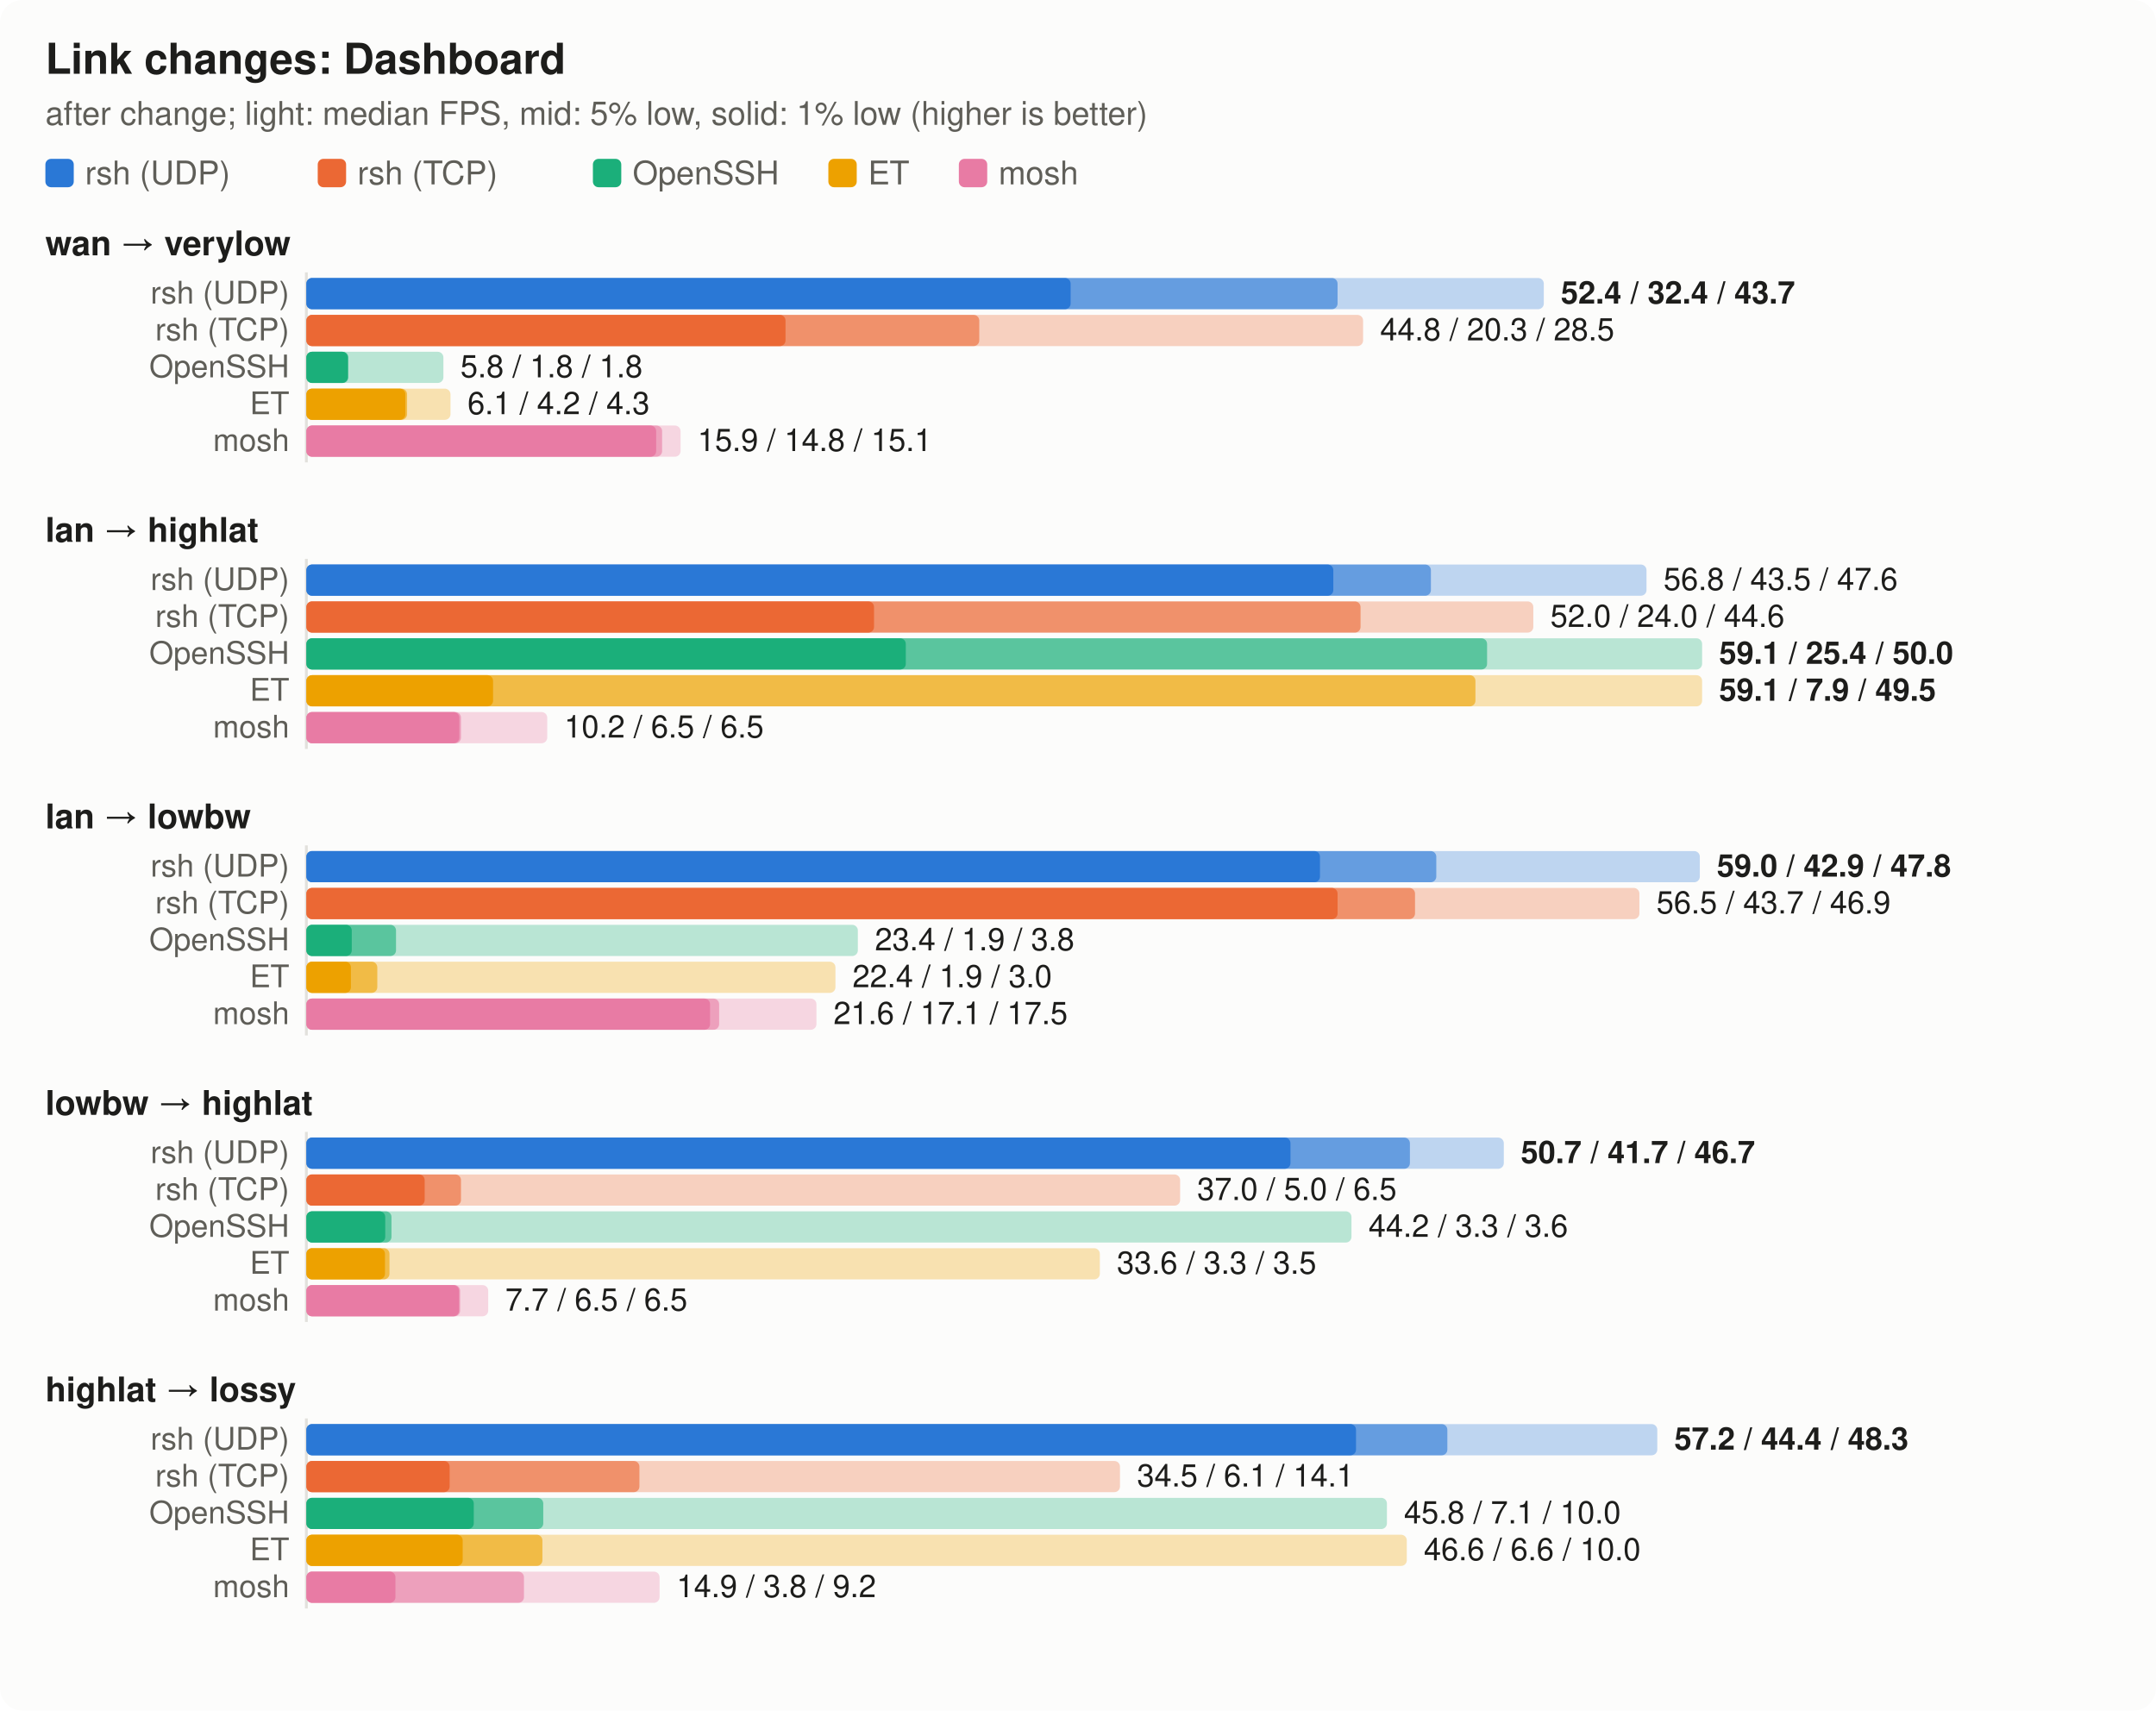
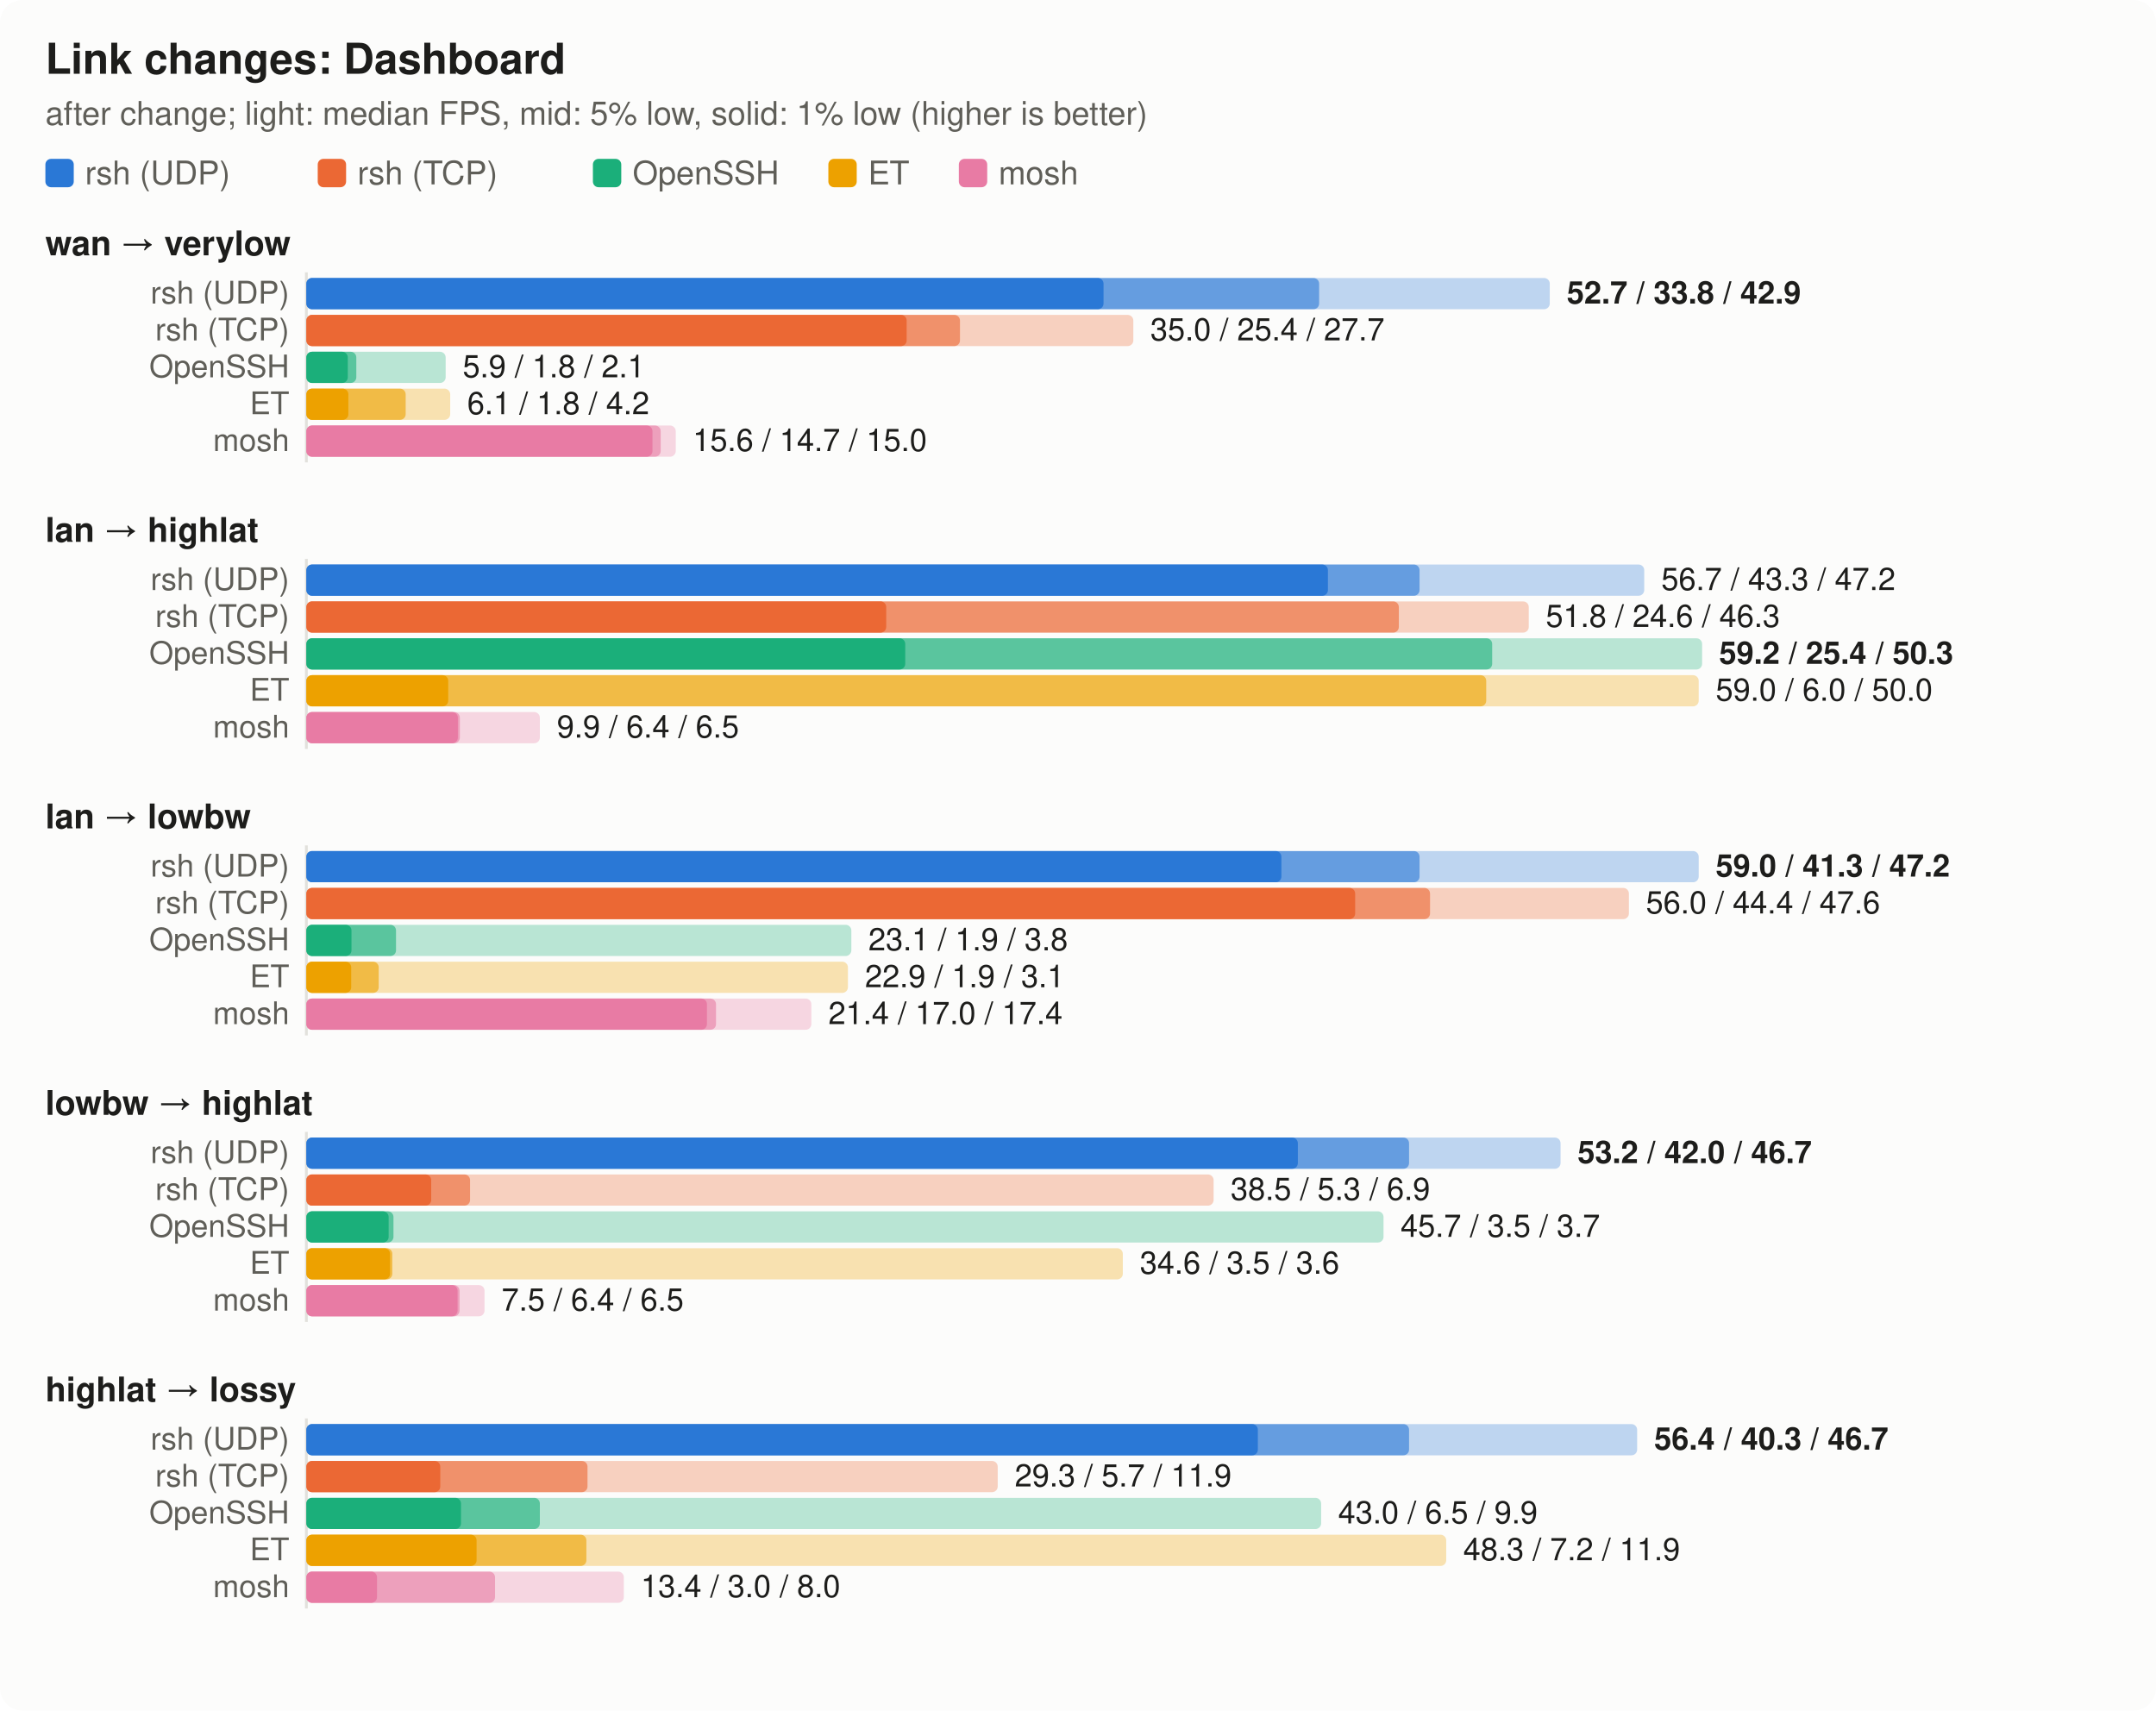
<svg xmlns="http://www.w3.org/2000/svg" width="760" height="603" viewBox="0 0 760 603" role="img" aria-label="Link changes: Dashboard">
  <style>svg{font-family:-apple-system,BlinkMacSystemFont,'Segoe UI',Helvetica,Arial,sans-serif}.bg{fill:#fcfcfb}.t1{fill:#1d1d1b}.t2{fill:#5f5e58}.axis{stroke:#e2e1dc}.s-rsh{fill:#2a78d6}.s-rsh_tcp{fill:#eb6834}.s-ssh{fill:#1baf7a}.s-et{fill:#eda100}.s-mosh{fill:#e87ba4}@media (prefers-color-scheme:dark){.bg{fill:#1a1a19}.t1{fill:#f0efec}.t2{fill:#c3c2b7}.axis{stroke:#3a3a37}.s-rsh{fill:#3987e5}.s-rsh_tcp{fill:#d95926}.s-ssh{fill:#199e70}.s-et{fill:#c98500}.s-mosh{fill:#d55181}}</style>
  <rect class="bg" width="100%" height="100%" rx="8" />
  <text class="t1" x="16" y="26" font-size="15" font-weight="600">Link changes: Dashboard</text>
  <text class="t2" x="16" y="44" font-size="11.5">after change; light: median FPS, mid: 5% low, solid: 1% low (higher is better)</text>
  <rect class="s-rsh" x="16" y="56" width="10" height="10" rx="2" />
  <text class="t2" x="30" y="65" font-size="11.5">rsh (UDP)</text>
  <rect class="s-rsh_tcp" x="112" y="56" width="10" height="10" rx="2" />
  <text class="t2" x="126" y="65" font-size="11.5">rsh (TCP)</text>
  <rect class="s-ssh" x="209" y="56" width="10" height="10" rx="2" />
  <text class="t2" x="223" y="65" font-size="11.5">OpenSSH</text>
  <rect class="s-et" x="292" y="56" width="10" height="10" rx="2" />
  <text class="t2" x="306" y="65" font-size="11.5">ET</text>
  <rect class="s-mosh" x="338" y="56" width="10" height="10" rx="2" />
  <text class="t2" x="352" y="65" font-size="11.5">mosh</text>
  <text class="t1" x="16" y="90" font-size="12" font-weight="600">wan → verylow</text>
  <line class="axis" x1="108" y1="96" x2="108" y2="163" stroke-width="1" />
  <text class="t2" x="102" y="107" font-size="11" text-anchor="end">rsh (UDP)</text>
-   <rect class="s-rsh" x="108" y="98" width="436.2" height="11" rx="2" opacity="0.3" />
-   <rect class="s-rsh" x="108" y="98" width="363.5" height="11" rx="2" opacity="0.6" />
-   <rect class="s-rsh" x="108" y="98" width="269.4" height="11" rx="2" />
-   <text class="t1" x="550.2" y="107" font-size="11" font-weight="600">52.4 / 32.4 / 43.7</text>
+   <rect class="s-rsh" x="108" y="98" width="438.3" height="11" rx="2" opacity="0.3" />
+   <rect class="s-rsh" x="108" y="98" width="357.0" height="11" rx="2" opacity="0.6" />
+   <rect class="s-rsh" x="108" y="98" width="281.0" height="11" rx="2" />
+   <text class="t1" x="552.3" y="107" font-size="11" font-weight="600">52.7 / 33.8 / 42.9</text>
  <text class="t2" x="102" y="120" font-size="11" text-anchor="end">rsh (TCP)</text>
-   <rect class="s-rsh_tcp" x="108" y="111" width="372.5" height="11" rx="2" opacity="0.3" />
-   <rect class="s-rsh_tcp" x="108" y="111" width="237.2" height="11" rx="2" opacity="0.6" />
-   <rect class="s-rsh_tcp" x="108" y="111" width="168.9" height="11" rx="2" />
-   <text class="t1" x="486.5" y="120" font-size="11">44.8 / 20.3 / 28.5</text>
+   <rect class="s-rsh_tcp" x="108" y="111" width="291.5" height="11" rx="2" opacity="0.3" />
+   <rect class="s-rsh_tcp" x="108" y="111" width="230.4" height="11" rx="2" opacity="0.6" />
+   <rect class="s-rsh_tcp" x="108" y="111" width="211.6" height="11" rx="2" />
+   <text class="t1" x="405.5" y="120" font-size="11">35.0 / 25.4 / 27.7</text>
  <text class="t2" x="102" y="133" font-size="11" text-anchor="end">OpenSSH</text>
-   <rect class="s-ssh" x="108" y="124" width="48.3" height="11" rx="2" opacity="0.3" />
-   <rect class="s-ssh" x="108" y="124" width="14.8" height="11" rx="2" opacity="0.6" />
+   <rect class="s-ssh" x="108" y="124" width="49.1" height="11" rx="2" opacity="0.3" />
+   <rect class="s-ssh" x="108" y="124" width="17.6" height="11" rx="2" opacity="0.6" />
  <rect class="s-ssh" x="108" y="124" width="14.6" height="11" rx="2" />
-   <text class="t1" x="162.3" y="133" font-size="11">5.8 / 1.8 / 1.8</text>
+   <text class="t1" x="163.1" y="133" font-size="11">5.9 / 1.8 / 2.1</text>
  <text class="t2" x="102" y="146" font-size="11" text-anchor="end">ET</text>
-   <rect class="s-et" x="108" y="137" width="50.8" height="11" rx="2" opacity="0.3" />
-   <rect class="s-et" x="108" y="137" width="35.5" height="11" rx="2" opacity="0.6" />
-   <rect class="s-et" x="108" y="137" width="34.9" height="11" rx="2" />
-   <text class="t1" x="164.8" y="146" font-size="11">6.1 / 4.2 / 4.3</text>
+   <rect class="s-et" x="108" y="137" width="50.7" height="11" rx="2" opacity="0.3" />
+   <rect class="s-et" x="108" y="137" width="35.0" height="11" rx="2" opacity="0.6" />
+   <rect class="s-et" x="108" y="137" width="14.8" height="11" rx="2" />
+   <text class="t1" x="164.7" y="146" font-size="11">6.1 / 1.8 / 4.2</text>
  <text class="t2" x="102" y="159" font-size="11" text-anchor="end">mosh</text>
-   <rect class="s-mosh" x="108" y="150" width="131.9" height="11" rx="2" opacity="0.3" />
-   <rect class="s-mosh" x="108" y="150" width="125.4" height="11" rx="2" opacity="0.6" />
-   <rect class="s-mosh" x="108" y="150" width="123.3" height="11" rx="2" />
-   <text class="t1" x="245.9" y="159" font-size="11">15.9 / 14.8 / 15.1</text>
+   <rect class="s-mosh" x="108" y="150" width="130.2" height="11" rx="2" opacity="0.3" />
+   <rect class="s-mosh" x="108" y="150" width="124.9" height="11" rx="2" opacity="0.6" />
+   <rect class="s-mosh" x="108" y="150" width="122.0" height="11" rx="2" />
+   <text class="t1" x="244.2" y="159" font-size="11">15.6 / 14.7 / 15.0</text>
  <text class="t1" x="16" y="191" font-size="12" font-weight="600">lan → highlat</text>
  <line class="axis" x1="108" y1="197" x2="108" y2="264" stroke-width="1" />
  <text class="t2" x="102" y="208" font-size="11" text-anchor="end">rsh (UDP)</text>
-   <rect class="s-rsh" x="108" y="199" width="472.4" height="11" rx="2" opacity="0.3" />
-   <rect class="s-rsh" x="108" y="199" width="396.4" height="11" rx="2" opacity="0.6" />
-   <rect class="s-rsh" x="108" y="199" width="362.0" height="11" rx="2" />
-   <text class="t1" x="586.4" y="208" font-size="11">56.8 / 43.5 / 47.6</text>
+   <rect class="s-rsh" x="108" y="199" width="471.6" height="11" rx="2" opacity="0.3" />
+   <rect class="s-rsh" x="108" y="199" width="392.4" height="11" rx="2" opacity="0.6" />
+   <rect class="s-rsh" x="108" y="199" width="360.1" height="11" rx="2" />
+   <text class="t1" x="585.6" y="208" font-size="11">56.7 / 43.3 / 47.2</text>
  <text class="t2" x="102" y="221" font-size="11" text-anchor="end">rsh (TCP)</text>
-   <rect class="s-rsh_tcp" x="108" y="212" width="432.5" height="11" rx="2" opacity="0.3" />
-   <rect class="s-rsh_tcp" x="108" y="212" width="371.6" height="11" rx="2" opacity="0.6" />
-   <rect class="s-rsh_tcp" x="108" y="212" width="200.1" height="11" rx="2" />
-   <text class="t1" x="546.5" y="221" font-size="11">52.0 / 24.0 / 44.6</text>
+   <rect class="s-rsh_tcp" x="108" y="212" width="430.9" height="11" rx="2" opacity="0.3" />
+   <rect class="s-rsh_tcp" x="108" y="212" width="385.1" height="11" rx="2" opacity="0.6" />
+   <rect class="s-rsh_tcp" x="108" y="212" width="204.4" height="11" rx="2" />
+   <text class="t1" x="544.9" y="221" font-size="11">51.8 / 24.6 / 46.3</text>
  <text class="t2" x="102" y="234" font-size="11" text-anchor="end">OpenSSH</text>
  <rect class="s-ssh" x="108" y="225" width="492.0" height="11" rx="2" opacity="0.3" />
-   <rect class="s-ssh" x="108" y="225" width="416.2" height="11" rx="2" opacity="0.6" />
-   <rect class="s-ssh" x="108" y="225" width="211.3" height="11" rx="2" />
-   <text class="t1" x="606.0" y="234" font-size="11" font-weight="600">59.1 / 25.4 / 50.0</text>
+   <rect class="s-ssh" x="108" y="225" width="418.0" height="11" rx="2" opacity="0.6" />
+   <rect class="s-ssh" x="108" y="225" width="211.1" height="11" rx="2" />
+   <text class="t1" x="606.0" y="234" font-size="11" font-weight="600">59.2 / 25.4 / 50.3</text>
  <text class="t2" x="102" y="247" font-size="11" text-anchor="end">ET</text>
-   <rect class="s-et" x="108" y="238" width="492.0" height="11" rx="2" opacity="0.3" />
-   <rect class="s-et" x="108" y="238" width="412.1" height="11" rx="2" opacity="0.6" />
-   <rect class="s-et" x="108" y="238" width="65.8" height="11" rx="2" />
-   <text class="t1" x="606.0" y="247" font-size="11" font-weight="600">59.1 / 7.9 / 49.5</text>
+   <rect class="s-et" x="108" y="238" width="490.8" height="11" rx="2" opacity="0.3" />
+   <rect class="s-et" x="108" y="238" width="415.9" height="11" rx="2" opacity="0.6" />
+   <rect class="s-et" x="108" y="238" width="50.0" height="11" rx="2" />
+   <text class="t1" x="604.8" y="247" font-size="11">59.0 / 6.0 / 50.0</text>
  <text class="t2" x="102" y="260" font-size="11" text-anchor="end">mosh</text>
-   <rect class="s-mosh" x="108" y="251" width="84.9" height="11" rx="2" opacity="0.3" />
-   <rect class="s-mosh" x="108" y="251" width="54.5" height="11" rx="2" opacity="0.6" />
-   <rect class="s-mosh" x="108" y="251" width="53.9" height="11" rx="2" />
-   <text class="t1" x="198.9" y="260" font-size="11">10.2 / 6.5 / 6.5</text>
+   <rect class="s-mosh" x="108" y="251" width="82.3" height="11" rx="2" opacity="0.3" />
+   <rect class="s-mosh" x="108" y="251" width="54.1" height="11" rx="2" opacity="0.6" />
+   <rect class="s-mosh" x="108" y="251" width="53.4" height="11" rx="2" />
+   <text class="t1" x="196.3" y="260" font-size="11">9.9 / 6.4 / 6.5</text>
  <text class="t1" x="16" y="292" font-size="12" font-weight="600">lan → lowbw</text>
  <line class="axis" x1="108" y1="298" x2="108" y2="365" stroke-width="1" />
  <text class="t2" x="102" y="309" font-size="11" text-anchor="end">rsh (UDP)</text>
-   <rect class="s-rsh" x="108" y="300" width="491.2" height="11" rx="2" opacity="0.3" />
-   <rect class="s-rsh" x="108" y="300" width="398.3" height="11" rx="2" opacity="0.6" />
-   <rect class="s-rsh" x="108" y="300" width="357.3" height="11" rx="2" />
-   <text class="t1" x="605.2" y="309" font-size="11" font-weight="600">59.0 / 42.9 / 47.8</text>
+   <rect class="s-rsh" x="108" y="300" width="490.8" height="11" rx="2" opacity="0.3" />
+   <rect class="s-rsh" x="108" y="300" width="392.4" height="11" rx="2" opacity="0.6" />
+   <rect class="s-rsh" x="108" y="300" width="343.7" height="11" rx="2" />
+   <text class="t1" x="604.8" y="309" font-size="11" font-weight="600">59.0 / 41.3 / 47.2</text>
  <text class="t2" x="102" y="322" font-size="11" text-anchor="end">rsh (TCP)</text>
-   <rect class="s-rsh_tcp" x="108" y="313" width="469.9" height="11" rx="2" opacity="0.3" />
-   <rect class="s-rsh_tcp" x="108" y="313" width="390.8" height="11" rx="2" opacity="0.6" />
-   <rect class="s-rsh_tcp" x="108" y="313" width="363.5" height="11" rx="2" />
-   <text class="t1" x="583.9" y="322" font-size="11">56.5 / 43.7 / 46.9</text>
+   <rect class="s-rsh_tcp" x="108" y="313" width="466.2" height="11" rx="2" opacity="0.3" />
+   <rect class="s-rsh_tcp" x="108" y="313" width="396.1" height="11" rx="2" opacity="0.6" />
+   <rect class="s-rsh_tcp" x="108" y="313" width="369.7" height="11" rx="2" />
+   <text class="t1" x="580.2" y="322" font-size="11">56.0 / 44.4 / 47.6</text>
  <text class="t2" x="102" y="335" font-size="11" text-anchor="end">OpenSSH</text>
-   <rect class="s-ssh" x="108" y="326" width="194.4" height="11" rx="2" opacity="0.3" />
+   <rect class="s-ssh" x="108" y="326" width="192.1" height="11" rx="2" opacity="0.3" />
  <rect class="s-ssh" x="108" y="326" width="31.6" height="11" rx="2" opacity="0.6" />
-   <rect class="s-ssh" x="108" y="326" width="16.0" height="11" rx="2" />
-   <text class="t1" x="308.4" y="335" font-size="11">23.4 / 1.9 / 3.8</text>
+   <rect class="s-ssh" x="108" y="326" width="15.9" height="11" rx="2" />
+   <text class="t1" x="306.1" y="335" font-size="11">23.1 / 1.9 / 3.8</text>
  <text class="t2" x="102" y="348" font-size="11" text-anchor="end">ET</text>
-   <rect class="s-et" x="108" y="339" width="186.5" height="11" rx="2" opacity="0.3" />
-   <rect class="s-et" x="108" y="339" width="25.0" height="11" rx="2" opacity="0.6" />
-   <rect class="s-et" x="108" y="339" width="15.7" height="11" rx="2" />
-   <text class="t1" x="300.5" y="348" font-size="11">22.4 / 1.9 / 3.0</text>
+   <rect class="s-et" x="108" y="339" width="190.9" height="11" rx="2" opacity="0.3" />
+   <rect class="s-et" x="108" y="339" width="25.5" height="11" rx="2" opacity="0.6" />
+   <rect class="s-et" x="108" y="339" width="15.8" height="11" rx="2" />
+   <text class="t1" x="304.9" y="348" font-size="11">22.9 / 1.9 / 3.1</text>
  <text class="t2" x="102" y="361" font-size="11" text-anchor="end">mosh</text>
-   <rect class="s-mosh" x="108" y="352" width="179.8" height="11" rx="2" opacity="0.3" />
-   <rect class="s-mosh" x="108" y="352" width="145.5" height="11" rx="2" opacity="0.6" />
-   <rect class="s-mosh" x="108" y="352" width="142.3" height="11" rx="2" />
-   <text class="t1" x="293.8" y="361" font-size="11">21.6 / 17.1 / 17.5</text>
+   <rect class="s-mosh" x="108" y="352" width="178.0" height="11" rx="2" opacity="0.3" />
+   <rect class="s-mosh" x="108" y="352" width="144.4" height="11" rx="2" opacity="0.6" />
+   <rect class="s-mosh" x="108" y="352" width="141.2" height="11" rx="2" />
+   <text class="t1" x="292.0" y="361" font-size="11">21.4 / 17.0 / 17.4</text>
  <text class="t1" x="16" y="393" font-size="12" font-weight="600">lowbw → highlat</text>
  <line class="axis" x1="108" y1="399" x2="108" y2="466" stroke-width="1" />
  <text class="t2" x="102" y="410" font-size="11" text-anchor="end">rsh (UDP)</text>
-   <rect class="s-rsh" x="108" y="401" width="422.1" height="11" rx="2" opacity="0.3" />
-   <rect class="s-rsh" x="108" y="401" width="389.0" height="11" rx="2" opacity="0.6" />
-   <rect class="s-rsh" x="108" y="401" width="346.9" height="11" rx="2" />
-   <text class="t1" x="536.1" y="410" font-size="11" font-weight="600">50.7 / 41.7 / 46.7</text>
+   <rect class="s-rsh" x="108" y="401" width="442.1" height="11" rx="2" opacity="0.3" />
+   <rect class="s-rsh" x="108" y="401" width="388.7" height="11" rx="2" opacity="0.6" />
+   <rect class="s-rsh" x="108" y="401" width="349.5" height="11" rx="2" />
+   <text class="t1" x="556.1" y="410" font-size="11" font-weight="600">53.2 / 42.0 / 46.7</text>
  <text class="t2" x="102" y="423" font-size="11" text-anchor="end">rsh (TCP)</text>
-   <rect class="s-rsh_tcp" x="108" y="414" width="308.0" height="11" rx="2" opacity="0.3" />
-   <rect class="s-rsh_tcp" x="108" y="414" width="54.5" height="11" rx="2" opacity="0.6" />
-   <rect class="s-rsh_tcp" x="108" y="414" width="41.7" height="11" rx="2" />
-   <text class="t1" x="422.0" y="423" font-size="11">37.0 / 5.0 / 6.5</text>
+   <rect class="s-rsh_tcp" x="108" y="414" width="319.8" height="11" rx="2" opacity="0.3" />
+   <rect class="s-rsh_tcp" x="108" y="414" width="57.7" height="11" rx="2" opacity="0.6" />
+   <rect class="s-rsh_tcp" x="108" y="414" width="44.0" height="11" rx="2" />
+   <text class="t1" x="433.8" y="423" font-size="11">38.5 / 5.3 / 6.9</text>
  <text class="t2" x="102" y="436" font-size="11" text-anchor="end">OpenSSH</text>
-   <rect class="s-ssh" x="108" y="427" width="368.4" height="11" rx="2" opacity="0.3" />
-   <rect class="s-ssh" x="108" y="427" width="30.0" height="11" rx="2" opacity="0.6" />
-   <rect class="s-ssh" x="108" y="427" width="27.8" height="11" rx="2" />
-   <text class="t1" x="482.4" y="436" font-size="11">44.2 / 3.3 / 3.6</text>
+   <rect class="s-ssh" x="108" y="427" width="379.7" height="11" rx="2" opacity="0.3" />
+   <rect class="s-ssh" x="108" y="427" width="30.7" height="11" rx="2" opacity="0.6" />
+   <rect class="s-ssh" x="108" y="427" width="29.0" height="11" rx="2" />
+   <text class="t1" x="493.7" y="436" font-size="11">45.7 / 3.5 / 3.7</text>
  <text class="t2" x="102" y="449" font-size="11" text-anchor="end">ET</text>
-   <rect class="s-et" x="108" y="440" width="279.7" height="11" rx="2" opacity="0.3" />
-   <rect class="s-et" x="108" y="440" width="29.3" height="11" rx="2" opacity="0.6" />
-   <rect class="s-et" x="108" y="440" width="27.7" height="11" rx="2" />
-   <text class="t1" x="393.7" y="449" font-size="11">33.6 / 3.3 / 3.5</text>
+   <rect class="s-et" x="108" y="440" width="287.8" height="11" rx="2" opacity="0.3" />
+   <rect class="s-et" x="108" y="440" width="30.3" height="11" rx="2" opacity="0.6" />
+   <rect class="s-et" x="108" y="440" width="29.5" height="11" rx="2" />
+   <text class="t1" x="401.8" y="449" font-size="11">34.6 / 3.5 / 3.6</text>
  <text class="t2" x="102" y="462" font-size="11" text-anchor="end">mosh</text>
-   <rect class="s-mosh" x="108" y="453" width="64.1" height="11" rx="2" opacity="0.3" />
-   <rect class="s-mosh" x="108" y="453" width="54.2" height="11" rx="2" opacity="0.6" />
-   <rect class="s-mosh" x="108" y="453" width="53.8" height="11" rx="2" />
-   <text class="t1" x="178.1" y="462" font-size="11">7.7 / 6.5 / 6.5</text>
+   <rect class="s-mosh" x="108" y="453" width="62.8" height="11" rx="2" opacity="0.3" />
+   <rect class="s-mosh" x="108" y="453" width="54.0" height="11" rx="2" opacity="0.6" />
+   <rect class="s-mosh" x="108" y="453" width="53.3" height="11" rx="2" />
+   <text class="t1" x="176.8" y="462" font-size="11">7.5 / 6.4 / 6.5</text>
  <text class="t1" x="16" y="494" font-size="12" font-weight="600">highlat → lossy</text>
  <line class="axis" x1="108" y1="500" x2="108" y2="567" stroke-width="1" />
  <text class="t2" x="102" y="511" font-size="11" text-anchor="end">rsh (UDP)</text>
-   <rect class="s-rsh" x="108" y="502" width="476.2" height="11" rx="2" opacity="0.3" />
-   <rect class="s-rsh" x="108" y="502" width="402.2" height="11" rx="2" opacity="0.6" />
-   <rect class="s-rsh" x="108" y="502" width="370.0" height="11" rx="2" />
-   <text class="t1" x="590.2" y="511" font-size="11" font-weight="600">57.2 / 44.4 / 48.3</text>
+   <rect class="s-rsh" x="108" y="502" width="469.1" height="11" rx="2" opacity="0.3" />
+   <rect class="s-rsh" x="108" y="502" width="388.7" height="11" rx="2" opacity="0.6" />
+   <rect class="s-rsh" x="108" y="502" width="335.4" height="11" rx="2" />
+   <text class="t1" x="583.1" y="511" font-size="11" font-weight="600">56.4 / 40.3 / 46.7</text>
  <text class="t2" x="102" y="524" font-size="11" text-anchor="end">rsh (TCP)</text>
-   <rect class="s-rsh_tcp" x="108" y="515" width="286.8" height="11" rx="2" opacity="0.3" />
-   <rect class="s-rsh_tcp" x="108" y="515" width="117.4" height="11" rx="2" opacity="0.6" />
-   <rect class="s-rsh_tcp" x="108" y="515" width="50.5" height="11" rx="2" />
-   <text class="t1" x="400.8" y="524" font-size="11">34.5 / 6.1 / 14.1</text>
+   <rect class="s-rsh_tcp" x="108" y="515" width="243.7" height="11" rx="2" opacity="0.3" />
+   <rect class="s-rsh_tcp" x="108" y="515" width="99.1" height="11" rx="2" opacity="0.6" />
+   <rect class="s-rsh_tcp" x="108" y="515" width="47.2" height="11" rx="2" />
+   <text class="t1" x="357.7" y="524" font-size="11">29.3 / 5.7 / 11.9</text>
  <text class="t2" x="102" y="537" font-size="11" text-anchor="end">OpenSSH</text>
-   <rect class="s-ssh" x="108" y="528" width="380.9" height="11" rx="2" opacity="0.3" />
-   <rect class="s-ssh" x="108" y="528" width="83.5" height="11" rx="2" opacity="0.6" />
-   <rect class="s-ssh" x="108" y="528" width="59.0" height="11" rx="2" />
-   <text class="t1" x="494.9" y="537" font-size="11">45.8 / 7.1 / 10.0</text>
+   <rect class="s-ssh" x="108" y="528" width="357.7" height="11" rx="2" opacity="0.3" />
+   <rect class="s-ssh" x="108" y="528" width="82.3" height="11" rx="2" opacity="0.6" />
+   <rect class="s-ssh" x="108" y="528" width="54.5" height="11" rx="2" />
+   <text class="t1" x="471.7" y="537" font-size="11">43.0 / 6.5 / 9.9</text>
  <text class="t2" x="102" y="550" font-size="11" text-anchor="end">ET</text>
-   <rect class="s-et" x="108" y="541" width="387.9" height="11" rx="2" opacity="0.3" />
-   <rect class="s-et" x="108" y="541" width="83.2" height="11" rx="2" opacity="0.6" />
-   <rect class="s-et" x="108" y="541" width="55.1" height="11" rx="2" />
-   <text class="t1" x="501.9" y="550" font-size="11">46.6 / 6.6 / 10.0</text>
+   <rect class="s-et" x="108" y="541" width="401.8" height="11" rx="2" opacity="0.3" />
+   <rect class="s-et" x="108" y="541" width="98.7" height="11" rx="2" opacity="0.6" />
+   <rect class="s-et" x="108" y="541" width="60.0" height="11" rx="2" />
+   <text class="t1" x="515.8" y="550" font-size="11">48.3 / 7.2 / 11.9</text>
  <text class="t2" x="102" y="563" font-size="11" text-anchor="end">mosh</text>
-   <rect class="s-mosh" x="108" y="554" width="124.5" height="11" rx="2" opacity="0.3" />
-   <rect class="s-mosh" x="108" y="554" width="76.7" height="11" rx="2" opacity="0.6" />
-   <rect class="s-mosh" x="108" y="554" width="31.4" height="11" rx="2" />
-   <text class="t1" x="238.5" y="563" font-size="11">14.9 / 3.8 / 9.2</text>
+   <rect class="s-mosh" x="108" y="554" width="111.9" height="11" rx="2" opacity="0.3" />
+   <rect class="s-mosh" x="108" y="554" width="66.5" height="11" rx="2" opacity="0.6" />
+   <rect class="s-mosh" x="108" y="554" width="24.9" height="11" rx="2" />
+   <text class="t1" x="225.9" y="563" font-size="11">13.4 / 3.0 / 8.0</text>
</svg>
